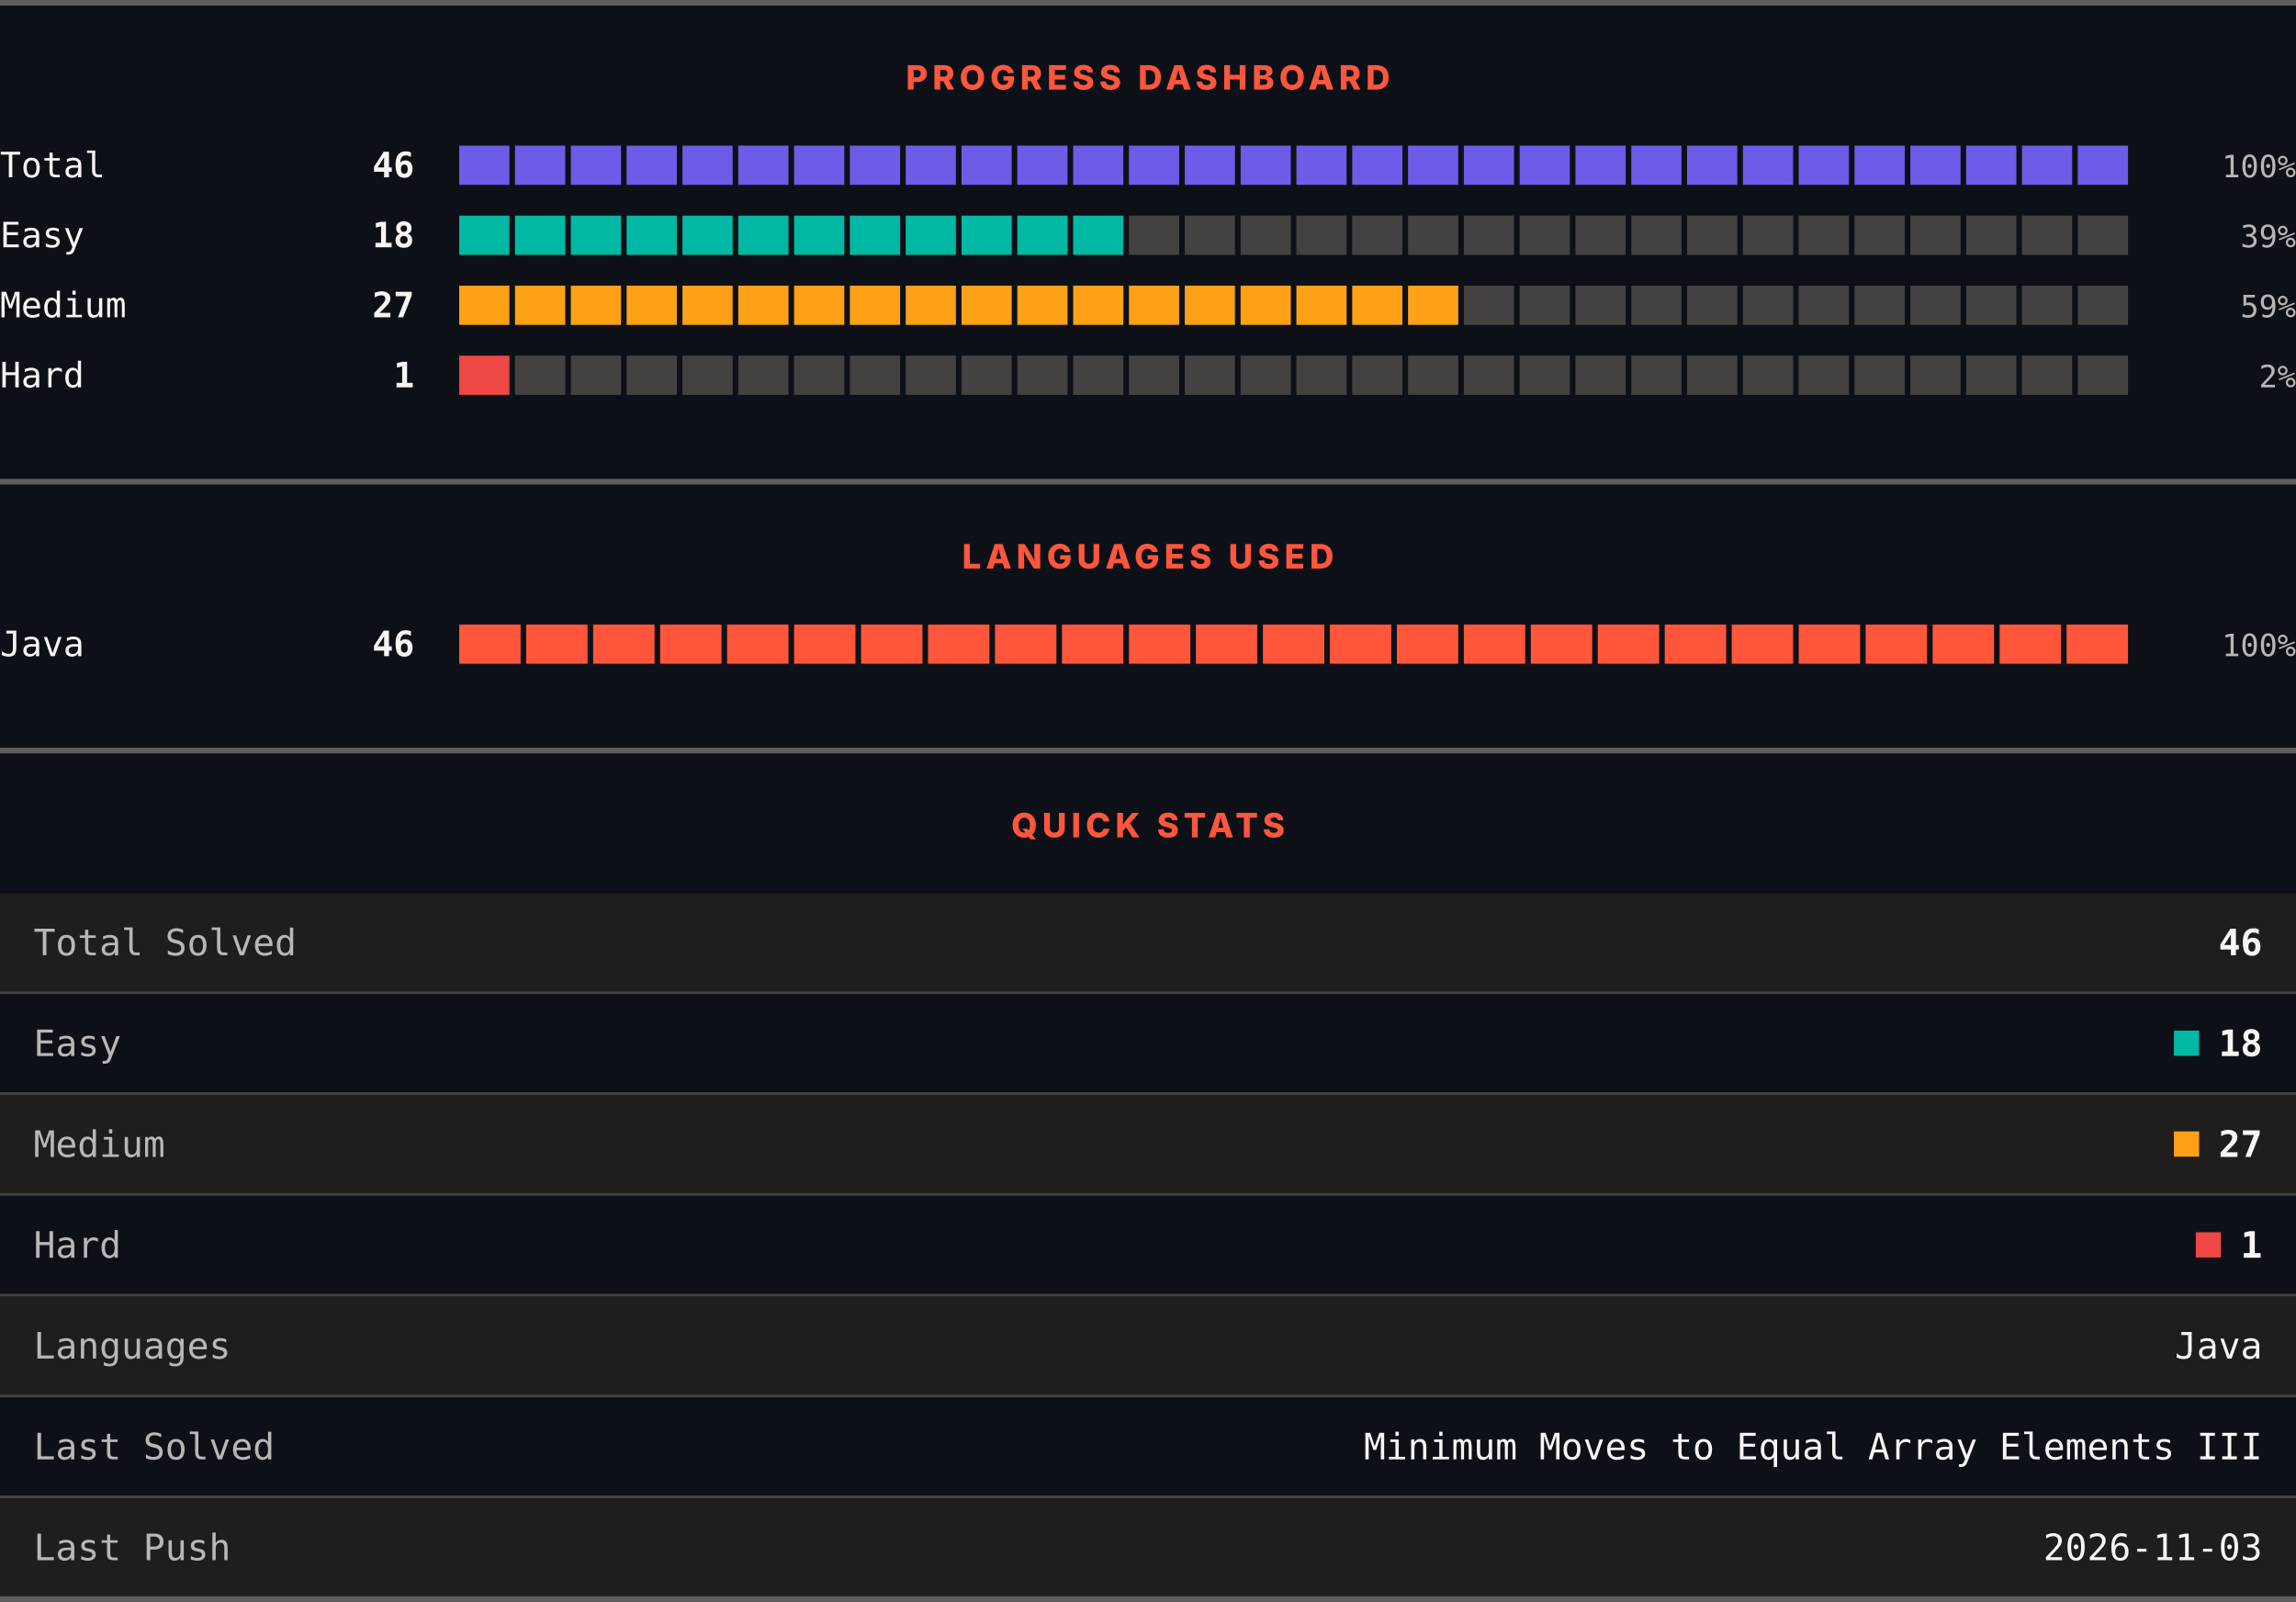
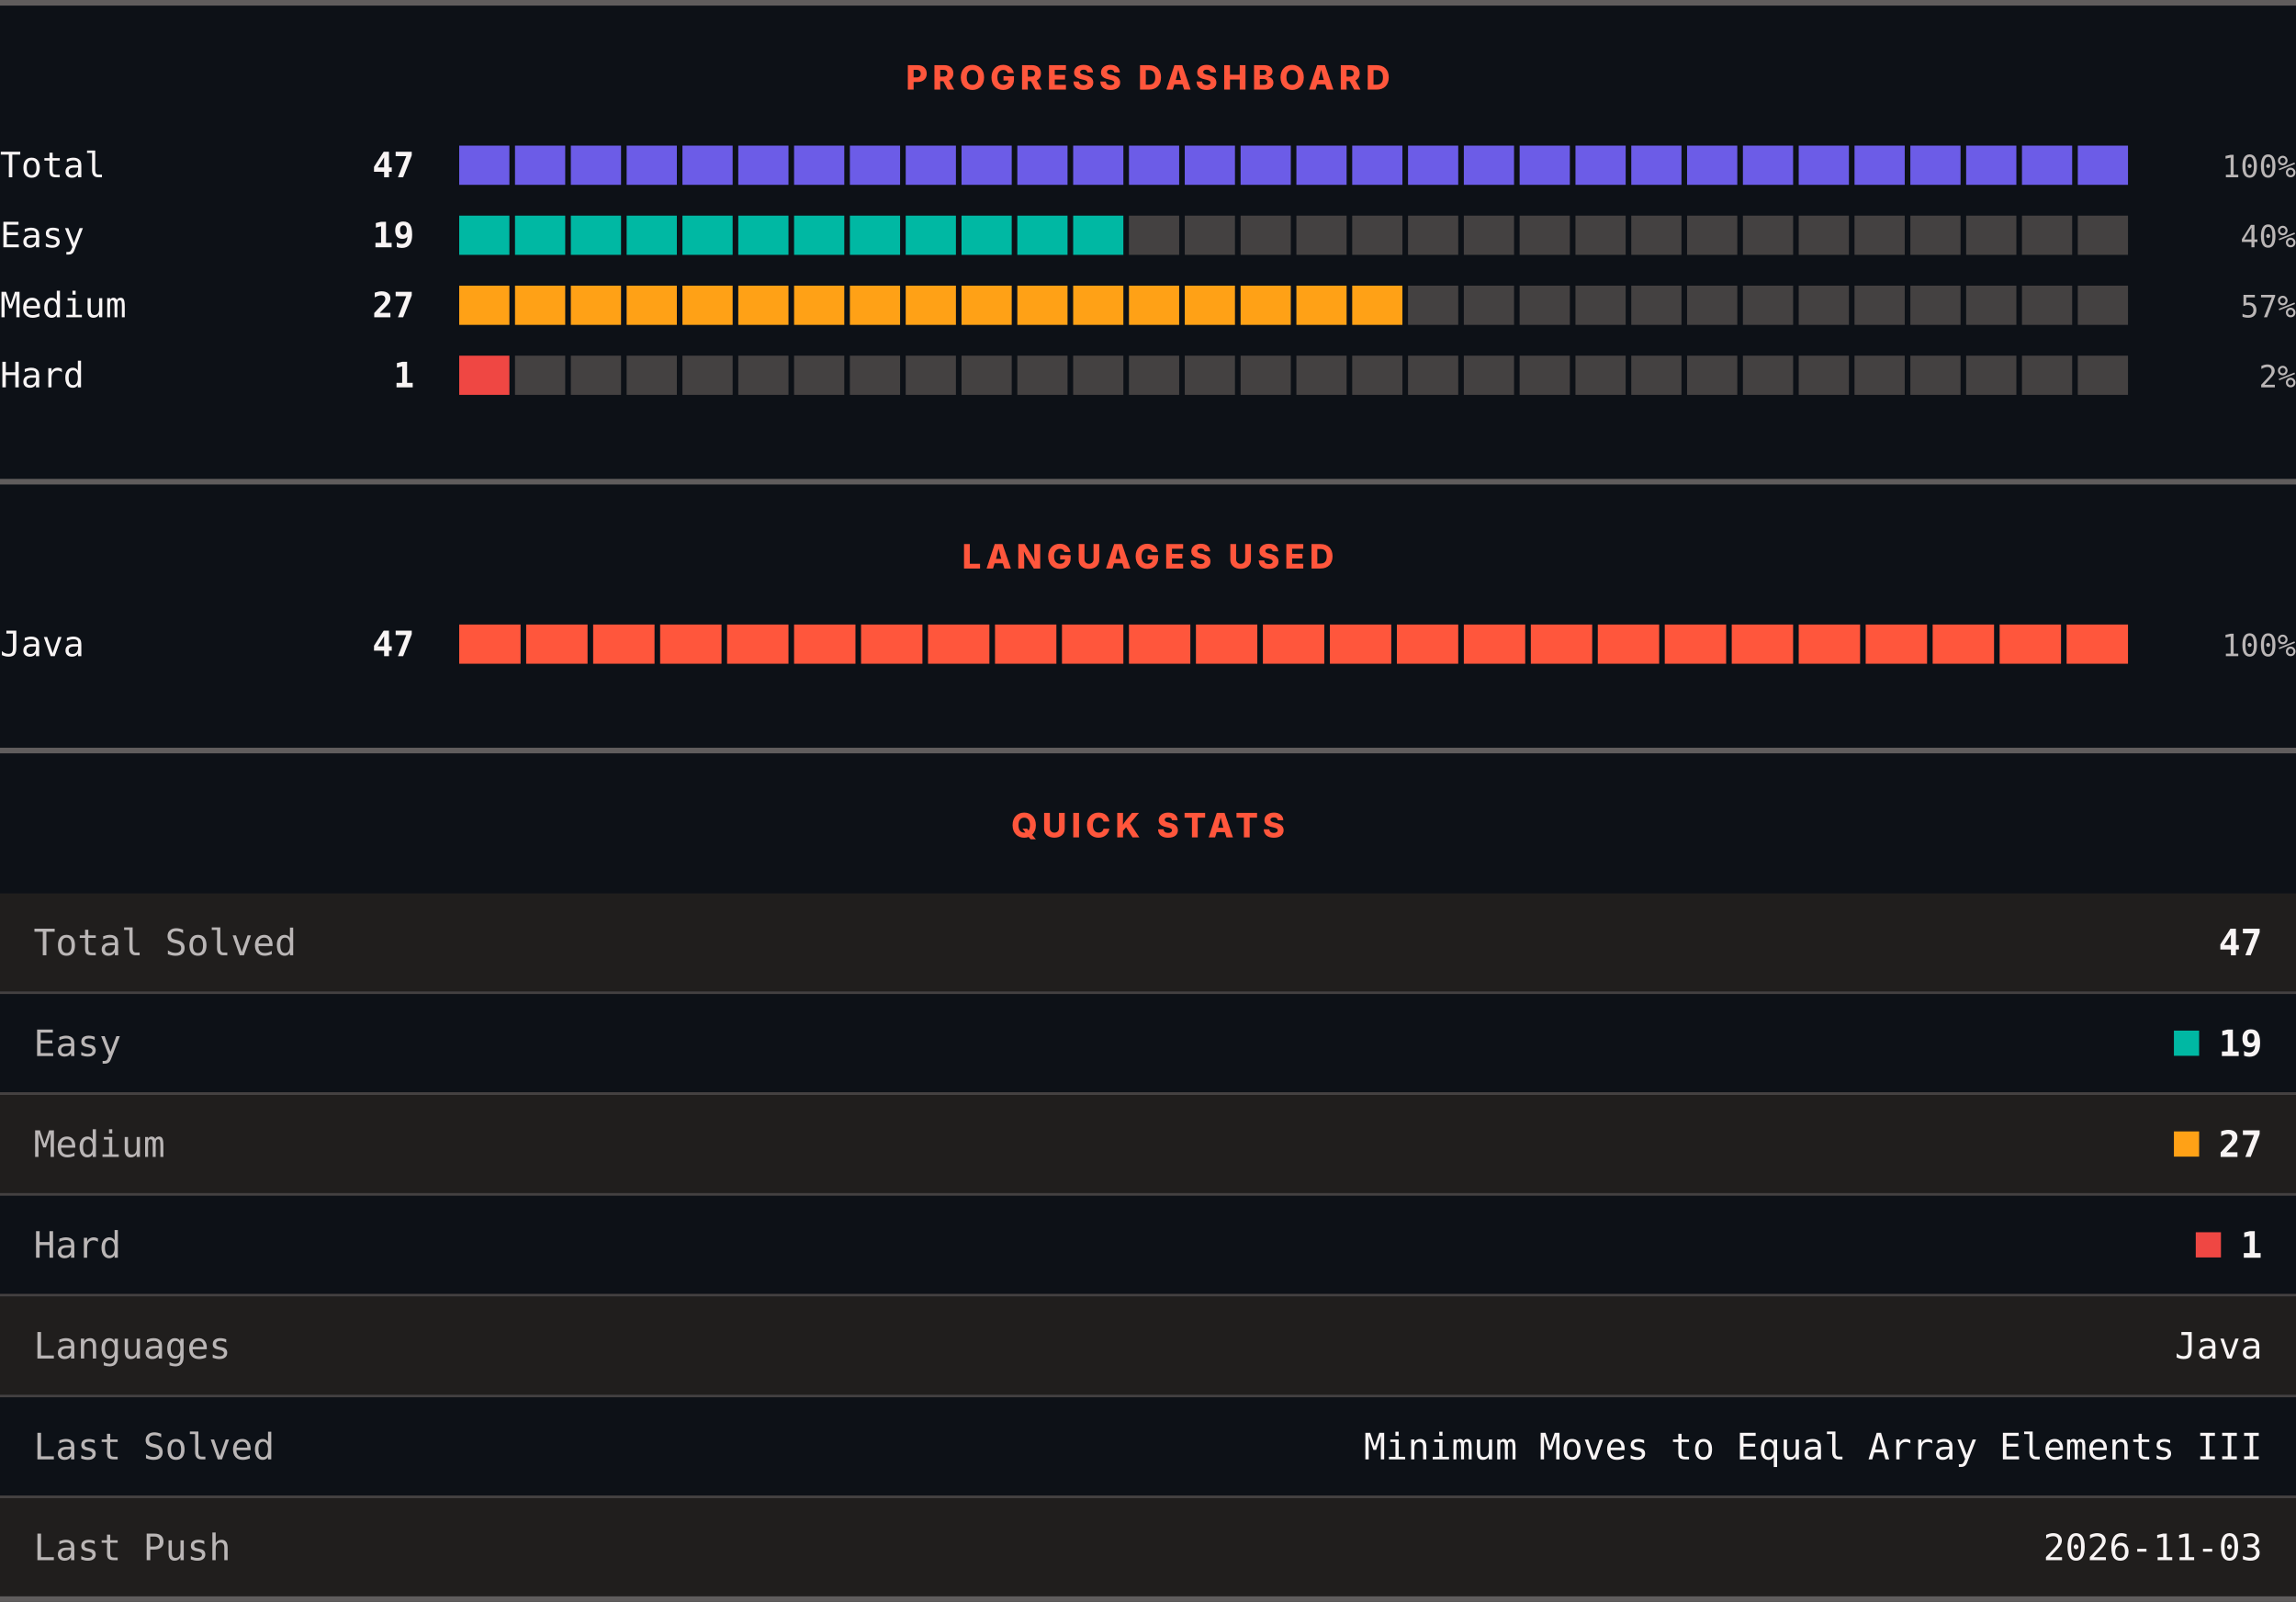
<svg xmlns="http://www.w3.org/2000/svg" width="820" height="572" viewBox="0 0 820 572" role="img" aria-label="LeetCode progress, languages and quick stats">
  <rect width="820" height="572" fill="#0d1117" />
  <rect x="0" y="0" width="820" height="2" fill="#605d5d" />
  <text x="410" y="32" text-anchor="middle" font-family="Archivo, system-ui, -apple-system, Segoe UI, sans-serif" font-size="12" font-weight="800" letter-spacing="1.68" fill="#ff563c">PROGRESS DASHBOARD</text>
  <text x="0" y="63.3" font-family="ui-monospace, SFMono-Regular, Menlo, Consolas, monospace" font-size="12.5" fill="#f8f4f4">Total</text>
-   <text x="148" y="63.3" text-anchor="end" font-family="ui-monospace, SFMono-Regular, Menlo, Consolas, monospace" font-size="12.5" font-weight="700" fill="#f8f4f4">46</text>
+   <text x="148" y="63.3" text-anchor="end" font-family="ui-monospace, SFMono-Regular, Menlo, Consolas, monospace" font-size="12.5" font-weight="700" fill="#f8f4f4">47</text>
  <rect x="164.00" y="52" width="17.93" height="14" fill="#6c5ce7" />
  <rect x="183.93" y="52" width="17.93" height="14" fill="#6c5ce7" />
  <rect x="203.87" y="52" width="17.93" height="14" fill="#6c5ce7" />
  <rect x="223.80" y="52" width="17.93" height="14" fill="#6c5ce7" />
  <rect x="243.73" y="52" width="17.93" height="14" fill="#6c5ce7" />
  <rect x="263.67" y="52" width="17.93" height="14" fill="#6c5ce7" />
  <rect x="283.60" y="52" width="17.93" height="14" fill="#6c5ce7" />
  <rect x="303.53" y="52" width="17.93" height="14" fill="#6c5ce7" />
  <rect x="323.47" y="52" width="17.93" height="14" fill="#6c5ce7" />
  <rect x="343.40" y="52" width="17.93" height="14" fill="#6c5ce7" />
  <rect x="363.33" y="52" width="17.93" height="14" fill="#6c5ce7" />
  <rect x="383.27" y="52" width="17.93" height="14" fill="#6c5ce7" />
  <rect x="403.20" y="52" width="17.93" height="14" fill="#6c5ce7" />
  <rect x="423.13" y="52" width="17.93" height="14" fill="#6c5ce7" />
  <rect x="443.07" y="52" width="17.93" height="14" fill="#6c5ce7" />
  <rect x="463.00" y="52" width="17.93" height="14" fill="#6c5ce7" />
  <rect x="482.93" y="52" width="17.93" height="14" fill="#6c5ce7" />
  <rect x="502.87" y="52" width="17.93" height="14" fill="#6c5ce7" />
  <rect x="522.80" y="52" width="17.93" height="14" fill="#6c5ce7" />
  <rect x="542.73" y="52" width="17.93" height="14" fill="#6c5ce7" />
  <rect x="562.67" y="52" width="17.93" height="14" fill="#6c5ce7" />
  <rect x="582.60" y="52" width="17.93" height="14" fill="#6c5ce7" />
  <rect x="602.53" y="52" width="17.93" height="14" fill="#6c5ce7" />
  <rect x="622.47" y="52" width="17.93" height="14" fill="#6c5ce7" />
  <rect x="642.40" y="52" width="17.93" height="14" fill="#6c5ce7" />
  <rect x="662.33" y="52" width="17.93" height="14" fill="#6c5ce7" />
  <rect x="682.27" y="52" width="17.93" height="14" fill="#6c5ce7" />
  <rect x="702.20" y="52" width="17.93" height="14" fill="#6c5ce7" />
  <rect x="722.13" y="52" width="17.93" height="14" fill="#6c5ce7" />
  <rect x="742.07" y="52" width="17.93" height="14" fill="#6c5ce7" />
  <text x="820" y="63.3" text-anchor="end" font-family="ui-monospace, SFMono-Regular, Menlo, Consolas, monospace" font-size="11" fill="#bab6b6">100%</text>
  <text x="0" y="88.3" font-family="ui-monospace, SFMono-Regular, Menlo, Consolas, monospace" font-size="12.5" fill="#f8f4f4">Easy</text>
-   <text x="148" y="88.3" text-anchor="end" font-family="ui-monospace, SFMono-Regular, Menlo, Consolas, monospace" font-size="12.5" font-weight="700" fill="#f8f4f4">18</text>
+   <text x="148" y="88.3" text-anchor="end" font-family="ui-monospace, SFMono-Regular, Menlo, Consolas, monospace" font-size="12.5" font-weight="700" fill="#f8f4f4">19</text>
  <rect x="164.00" y="77" width="17.93" height="14" fill="#00b8a3" />
  <rect x="183.93" y="77" width="17.93" height="14" fill="#00b8a3" />
  <rect x="203.87" y="77" width="17.93" height="14" fill="#00b8a3" />
  <rect x="223.80" y="77" width="17.93" height="14" fill="#00b8a3" />
  <rect x="243.73" y="77" width="17.93" height="14" fill="#00b8a3" />
  <rect x="263.67" y="77" width="17.93" height="14" fill="#00b8a3" />
  <rect x="283.60" y="77" width="17.93" height="14" fill="#00b8a3" />
  <rect x="303.53" y="77" width="17.93" height="14" fill="#00b8a3" />
  <rect x="323.47" y="77" width="17.93" height="14" fill="#00b8a3" />
  <rect x="343.40" y="77" width="17.93" height="14" fill="#00b8a3" />
  <rect x="363.33" y="77" width="17.93" height="14" fill="#00b8a3" />
  <rect x="383.27" y="77" width="17.93" height="14" fill="#00b8a3" />
  <rect x="403.20" y="77" width="17.93" height="14" fill="#444141" />
  <rect x="423.13" y="77" width="17.93" height="14" fill="#444141" />
  <rect x="443.07" y="77" width="17.93" height="14" fill="#444141" />
  <rect x="463.00" y="77" width="17.93" height="14" fill="#444141" />
  <rect x="482.93" y="77" width="17.93" height="14" fill="#444141" />
  <rect x="502.87" y="77" width="17.93" height="14" fill="#444141" />
  <rect x="522.80" y="77" width="17.93" height="14" fill="#444141" />
  <rect x="542.73" y="77" width="17.93" height="14" fill="#444141" />
  <rect x="562.67" y="77" width="17.93" height="14" fill="#444141" />
  <rect x="582.60" y="77" width="17.93" height="14" fill="#444141" />
  <rect x="602.53" y="77" width="17.93" height="14" fill="#444141" />
  <rect x="622.47" y="77" width="17.93" height="14" fill="#444141" />
  <rect x="642.40" y="77" width="17.93" height="14" fill="#444141" />
  <rect x="662.33" y="77" width="17.93" height="14" fill="#444141" />
  <rect x="682.27" y="77" width="17.93" height="14" fill="#444141" />
  <rect x="702.20" y="77" width="17.93" height="14" fill="#444141" />
  <rect x="722.13" y="77" width="17.93" height="14" fill="#444141" />
  <rect x="742.07" y="77" width="17.93" height="14" fill="#444141" />
-   <text x="820" y="88.3" text-anchor="end" font-family="ui-monospace, SFMono-Regular, Menlo, Consolas, monospace" font-size="11" fill="#bab6b6">39%</text>
+   <text x="820" y="88.3" text-anchor="end" font-family="ui-monospace, SFMono-Regular, Menlo, Consolas, monospace" font-size="11" fill="#bab6b6">40%</text>
  <text x="0" y="113.3" font-family="ui-monospace, SFMono-Regular, Menlo, Consolas, monospace" font-size="12.5" fill="#f8f4f4">Medium</text>
  <text x="148" y="113.3" text-anchor="end" font-family="ui-monospace, SFMono-Regular, Menlo, Consolas, monospace" font-size="12.5" font-weight="700" fill="#f8f4f4">27</text>
  <rect x="164.00" y="102" width="17.93" height="14" fill="#ffa116" />
  <rect x="183.93" y="102" width="17.93" height="14" fill="#ffa116" />
  <rect x="203.87" y="102" width="17.93" height="14" fill="#ffa116" />
  <rect x="223.80" y="102" width="17.93" height="14" fill="#ffa116" />
  <rect x="243.73" y="102" width="17.93" height="14" fill="#ffa116" />
  <rect x="263.67" y="102" width="17.93" height="14" fill="#ffa116" />
  <rect x="283.60" y="102" width="17.93" height="14" fill="#ffa116" />
  <rect x="303.53" y="102" width="17.93" height="14" fill="#ffa116" />
  <rect x="323.47" y="102" width="17.93" height="14" fill="#ffa116" />
  <rect x="343.40" y="102" width="17.93" height="14" fill="#ffa116" />
  <rect x="363.33" y="102" width="17.93" height="14" fill="#ffa116" />
  <rect x="383.27" y="102" width="17.93" height="14" fill="#ffa116" />
  <rect x="403.20" y="102" width="17.93" height="14" fill="#ffa116" />
  <rect x="423.13" y="102" width="17.93" height="14" fill="#ffa116" />
  <rect x="443.07" y="102" width="17.93" height="14" fill="#ffa116" />
  <rect x="463.00" y="102" width="17.93" height="14" fill="#ffa116" />
  <rect x="482.93" y="102" width="17.93" height="14" fill="#ffa116" />
-   <rect x="502.87" y="102" width="17.93" height="14" fill="#ffa116" />
+   <rect x="502.87" y="102" width="17.93" height="14" fill="#444141" />
  <rect x="522.80" y="102" width="17.93" height="14" fill="#444141" />
  <rect x="542.73" y="102" width="17.93" height="14" fill="#444141" />
  <rect x="562.67" y="102" width="17.93" height="14" fill="#444141" />
  <rect x="582.60" y="102" width="17.93" height="14" fill="#444141" />
  <rect x="602.53" y="102" width="17.93" height="14" fill="#444141" />
  <rect x="622.47" y="102" width="17.93" height="14" fill="#444141" />
  <rect x="642.40" y="102" width="17.93" height="14" fill="#444141" />
  <rect x="662.33" y="102" width="17.93" height="14" fill="#444141" />
  <rect x="682.27" y="102" width="17.93" height="14" fill="#444141" />
  <rect x="702.20" y="102" width="17.93" height="14" fill="#444141" />
  <rect x="722.13" y="102" width="17.93" height="14" fill="#444141" />
  <rect x="742.07" y="102" width="17.93" height="14" fill="#444141" />
-   <text x="820" y="113.3" text-anchor="end" font-family="ui-monospace, SFMono-Regular, Menlo, Consolas, monospace" font-size="11" fill="#bab6b6">59%</text>
+   <text x="820" y="113.3" text-anchor="end" font-family="ui-monospace, SFMono-Regular, Menlo, Consolas, monospace" font-size="11" fill="#bab6b6">57%</text>
  <text x="0" y="138.3" font-family="ui-monospace, SFMono-Regular, Menlo, Consolas, monospace" font-size="12.5" fill="#f8f4f4">Hard</text>
  <text x="148" y="138.3" text-anchor="end" font-family="ui-monospace, SFMono-Regular, Menlo, Consolas, monospace" font-size="12.5" font-weight="700" fill="#f8f4f4">1</text>
  <rect x="164.00" y="127" width="17.93" height="14" fill="#ef4743" />
  <rect x="183.93" y="127" width="17.93" height="14" fill="#444141" />
  <rect x="203.87" y="127" width="17.93" height="14" fill="#444141" />
  <rect x="223.80" y="127" width="17.93" height="14" fill="#444141" />
  <rect x="243.73" y="127" width="17.93" height="14" fill="#444141" />
  <rect x="263.67" y="127" width="17.93" height="14" fill="#444141" />
  <rect x="283.60" y="127" width="17.93" height="14" fill="#444141" />
  <rect x="303.53" y="127" width="17.93" height="14" fill="#444141" />
  <rect x="323.47" y="127" width="17.93" height="14" fill="#444141" />
  <rect x="343.40" y="127" width="17.93" height="14" fill="#444141" />
  <rect x="363.33" y="127" width="17.93" height="14" fill="#444141" />
  <rect x="383.27" y="127" width="17.93" height="14" fill="#444141" />
  <rect x="403.20" y="127" width="17.93" height="14" fill="#444141" />
  <rect x="423.13" y="127" width="17.93" height="14" fill="#444141" />
  <rect x="443.07" y="127" width="17.93" height="14" fill="#444141" />
  <rect x="463.00" y="127" width="17.93" height="14" fill="#444141" />
  <rect x="482.93" y="127" width="17.93" height="14" fill="#444141" />
  <rect x="502.87" y="127" width="17.93" height="14" fill="#444141" />
  <rect x="522.80" y="127" width="17.93" height="14" fill="#444141" />
  <rect x="542.73" y="127" width="17.93" height="14" fill="#444141" />
  <rect x="562.67" y="127" width="17.93" height="14" fill="#444141" />
  <rect x="582.60" y="127" width="17.93" height="14" fill="#444141" />
  <rect x="602.53" y="127" width="17.93" height="14" fill="#444141" />
  <rect x="622.47" y="127" width="17.93" height="14" fill="#444141" />
  <rect x="642.40" y="127" width="17.93" height="14" fill="#444141" />
  <rect x="662.33" y="127" width="17.93" height="14" fill="#444141" />
  <rect x="682.27" y="127" width="17.93" height="14" fill="#444141" />
  <rect x="702.20" y="127" width="17.93" height="14" fill="#444141" />
  <rect x="722.13" y="127" width="17.93" height="14" fill="#444141" />
  <rect x="742.07" y="127" width="17.93" height="14" fill="#444141" />
  <text x="820" y="138.3" text-anchor="end" font-family="ui-monospace, SFMono-Regular, Menlo, Consolas, monospace" font-size="11" fill="#bab6b6">2%</text>
  <rect x="0" y="171" width="820" height="2" fill="#605d5d" />
  <text x="410" y="203" text-anchor="middle" font-family="Archivo, system-ui, -apple-system, Segoe UI, sans-serif" font-size="12" font-weight="800" letter-spacing="1.68" fill="#ff563c">LANGUAGES USED</text>
  <text x="0" y="234.3" font-family="ui-monospace, SFMono-Regular, Menlo, Consolas, monospace" font-size="12.5" fill="#f8f4f4">Java</text>
-   <text x="148" y="234.3" text-anchor="end" font-family="ui-monospace, SFMono-Regular, Menlo, Consolas, monospace" font-size="12.5" font-weight="700" fill="#f8f4f4">46</text>
+   <text x="148" y="234.3" text-anchor="end" font-family="ui-monospace, SFMono-Regular, Menlo, Consolas, monospace" font-size="12.5" font-weight="700" fill="#f8f4f4">47</text>
  <rect x="164.00" y="223" width="21.92" height="14" fill="#ff563c" />
  <rect x="187.92" y="223" width="21.92" height="14" fill="#ff563c" />
  <rect x="211.84" y="223" width="21.92" height="14" fill="#ff563c" />
  <rect x="235.76" y="223" width="21.92" height="14" fill="#ff563c" />
  <rect x="259.68" y="223" width="21.92" height="14" fill="#ff563c" />
  <rect x="283.60" y="223" width="21.92" height="14" fill="#ff563c" />
  <rect x="307.52" y="223" width="21.92" height="14" fill="#ff563c" />
  <rect x="331.44" y="223" width="21.92" height="14" fill="#ff563c" />
  <rect x="355.36" y="223" width="21.92" height="14" fill="#ff563c" />
  <rect x="379.28" y="223" width="21.92" height="14" fill="#ff563c" />
  <rect x="403.20" y="223" width="21.92" height="14" fill="#ff563c" />
  <rect x="427.12" y="223" width="21.92" height="14" fill="#ff563c" />
  <rect x="451.04" y="223" width="21.92" height="14" fill="#ff563c" />
  <rect x="474.96" y="223" width="21.92" height="14" fill="#ff563c" />
  <rect x="498.88" y="223" width="21.92" height="14" fill="#ff563c" />
  <rect x="522.80" y="223" width="21.92" height="14" fill="#ff563c" />
  <rect x="546.72" y="223" width="21.92" height="14" fill="#ff563c" />
  <rect x="570.64" y="223" width="21.92" height="14" fill="#ff563c" />
  <rect x="594.56" y="223" width="21.92" height="14" fill="#ff563c" />
  <rect x="618.48" y="223" width="21.92" height="14" fill="#ff563c" />
  <rect x="642.40" y="223" width="21.92" height="14" fill="#ff563c" />
  <rect x="666.32" y="223" width="21.92" height="14" fill="#ff563c" />
  <rect x="690.24" y="223" width="21.92" height="14" fill="#ff563c" />
  <rect x="714.16" y="223" width="21.92" height="14" fill="#ff563c" />
  <rect x="738.08" y="223" width="21.92" height="14" fill="#ff563c" />
  <text x="820" y="234.3" text-anchor="end" font-family="ui-monospace, SFMono-Regular, Menlo, Consolas, monospace" font-size="11" fill="#bab6b6">100%</text>
  <rect x="0" y="267" width="820" height="2" fill="#605d5d" />
  <text x="410" y="299" text-anchor="middle" font-family="Archivo, system-ui, -apple-system, Segoe UI, sans-serif" font-size="12" font-weight="800" letter-spacing="1.68" fill="#ff563c">QUICK STATS</text>
  <rect x="0" y="319" width="820" height="35" fill="#201e1d" />
  <text x="12" y="341.1" font-family="ui-monospace, SFMono-Regular, Menlo, Consolas, monospace" font-size="13" fill="#bab6b6">Total Solved</text>
-   <text x="808" y="341.1" text-anchor="end" font-family="ui-monospace, SFMono-Regular, Menlo, Consolas, monospace" font-size="13" font-weight="700" fill="#f8f4f4">46</text>
+   <text x="808" y="341.1" text-anchor="end" font-family="ui-monospace, SFMono-Regular, Menlo, Consolas, monospace" font-size="13" font-weight="700" fill="#f8f4f4">47</text>
  <rect x="0" y="354" width="820" height="1" fill="#444141" />
  <rect x="0" y="355" width="820" height="35" fill="#0d1117" />
  <text x="12" y="377.1" font-family="ui-monospace, SFMono-Regular, Menlo, Consolas, monospace" font-size="13" fill="#bab6b6">Easy</text>
  <rect x="776.4" y="368" width="9" height="9" fill="#00b8a3" />
-   <text x="808" y="377.1" text-anchor="end" font-family="ui-monospace, SFMono-Regular, Menlo, Consolas, monospace" font-size="13" font-weight="700" fill="#f8f4f4">18</text>
+   <text x="808" y="377.1" text-anchor="end" font-family="ui-monospace, SFMono-Regular, Menlo, Consolas, monospace" font-size="13" font-weight="700" fill="#f8f4f4">19</text>
  <rect x="0" y="390" width="820" height="1" fill="#444141" />
  <rect x="0" y="391" width="820" height="35" fill="#201e1d" />
  <text x="12" y="413.1" font-family="ui-monospace, SFMono-Regular, Menlo, Consolas, monospace" font-size="13" fill="#bab6b6">Medium</text>
  <rect x="776.4" y="404" width="9" height="9" fill="#ffa116" />
  <text x="808" y="413.1" text-anchor="end" font-family="ui-monospace, SFMono-Regular, Menlo, Consolas, monospace" font-size="13" font-weight="700" fill="#f8f4f4">27</text>
  <rect x="0" y="426" width="820" height="1" fill="#444141" />
  <rect x="0" y="427" width="820" height="35" fill="#0d1117" />
  <text x="12" y="449.1" font-family="ui-monospace, SFMono-Regular, Menlo, Consolas, monospace" font-size="13" fill="#bab6b6">Hard</text>
  <rect x="784.2" y="440" width="9" height="9" fill="#ef4743" />
  <text x="808" y="449.1" text-anchor="end" font-family="ui-monospace, SFMono-Regular, Menlo, Consolas, monospace" font-size="13" font-weight="700" fill="#f8f4f4">1</text>
  <rect x="0" y="462" width="820" height="1" fill="#444141" />
  <rect x="0" y="463" width="820" height="35" fill="#201e1d" />
  <text x="12" y="485.1" font-family="ui-monospace, SFMono-Regular, Menlo, Consolas, monospace" font-size="13" fill="#bab6b6">Languages</text>
  <text x="808" y="485.1" text-anchor="end" font-family="ui-monospace, SFMono-Regular, Menlo, Consolas, monospace" font-size="13" fill="#f8f4f4">Java</text>
  <rect x="0" y="498" width="820" height="1" fill="#444141" />
  <rect x="0" y="499" width="820" height="35" fill="#0d1117" />
  <text x="12" y="521.1" font-family="ui-monospace, SFMono-Regular, Menlo, Consolas, monospace" font-size="13" fill="#bab6b6">Last Solved</text>
  <text x="808" y="521.1" text-anchor="end" font-family="ui-monospace, SFMono-Regular, Menlo, Consolas, monospace" font-size="13" fill="#f8f4f4">Minimum Moves to Equal Array Elements III</text>
  <rect x="0" y="534" width="820" height="1" fill="#444141" />
  <rect x="0" y="535" width="820" height="35" fill="#201e1d" />
  <text x="12" y="557.1" font-family="ui-monospace, SFMono-Regular, Menlo, Consolas, monospace" font-size="13" fill="#bab6b6">Last Push</text>
  <text x="808" y="557.1" text-anchor="end" font-family="ui-monospace, SFMono-Regular, Menlo, Consolas, monospace" font-size="13" fill="#f8f4f4">2026-11-03</text>
  <rect x="0" y="570" width="820" height="2" fill="#605d5d" />
</svg>
